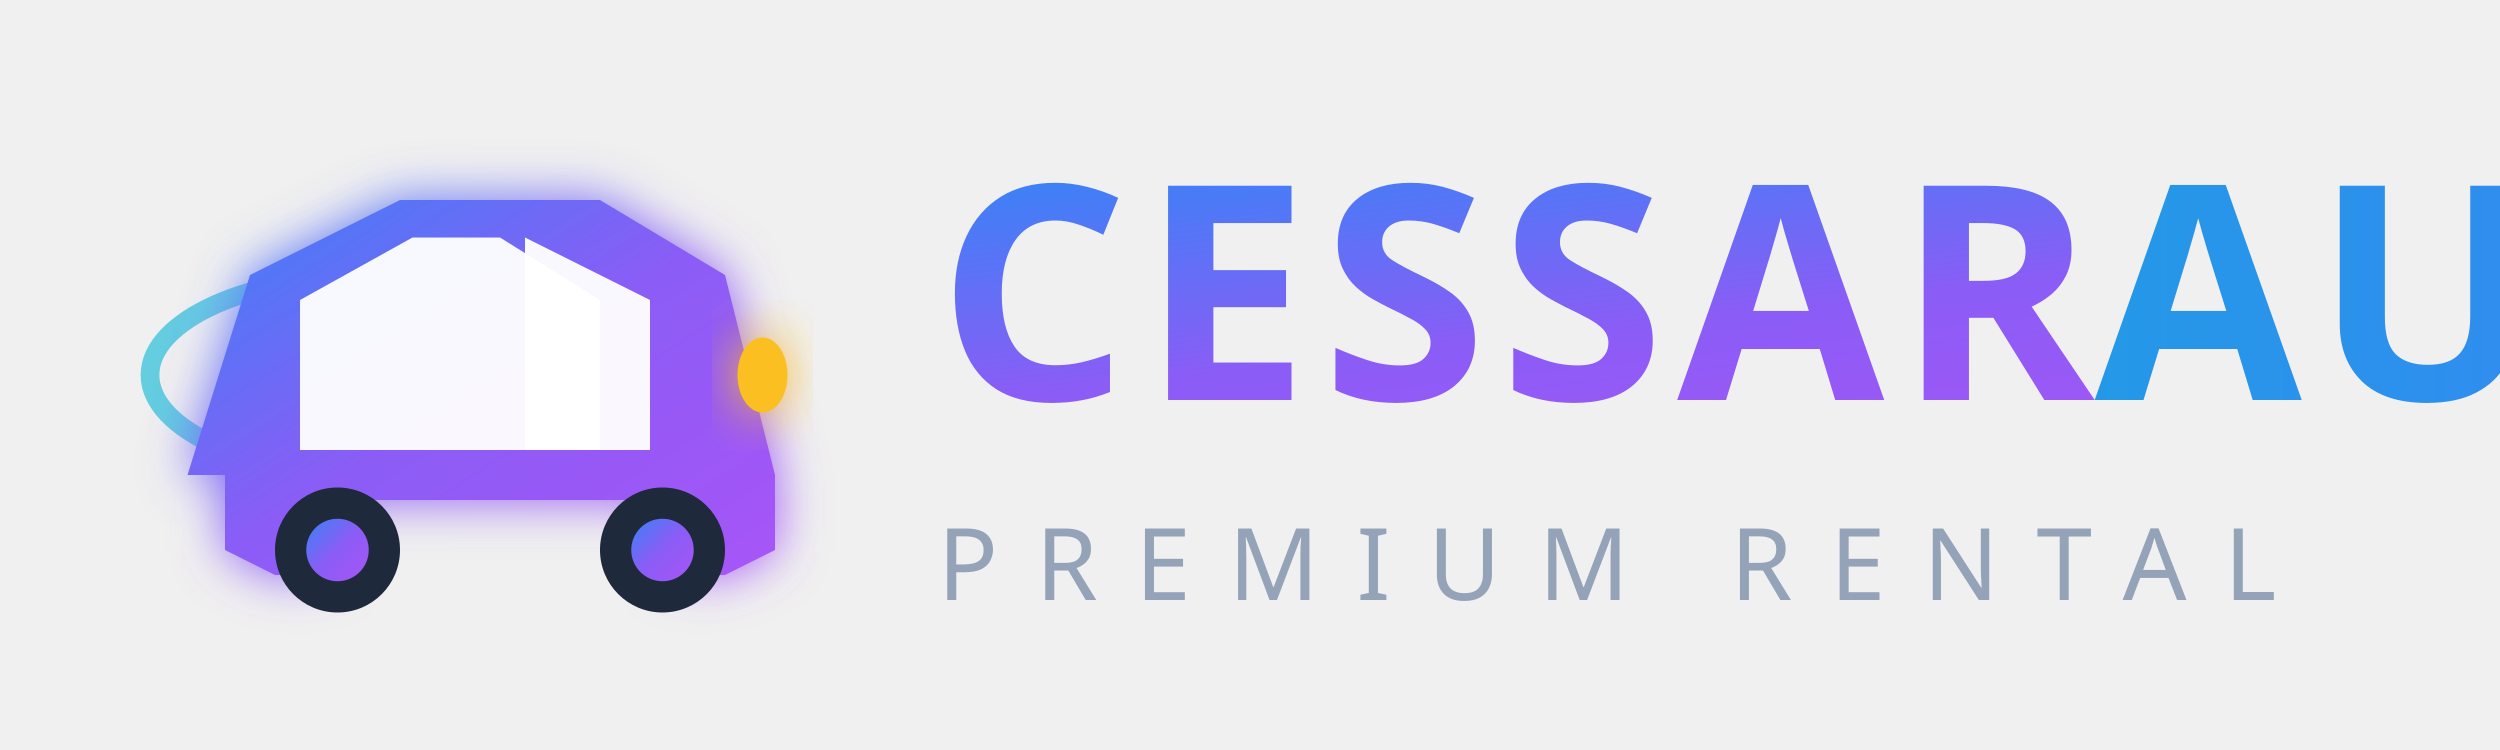
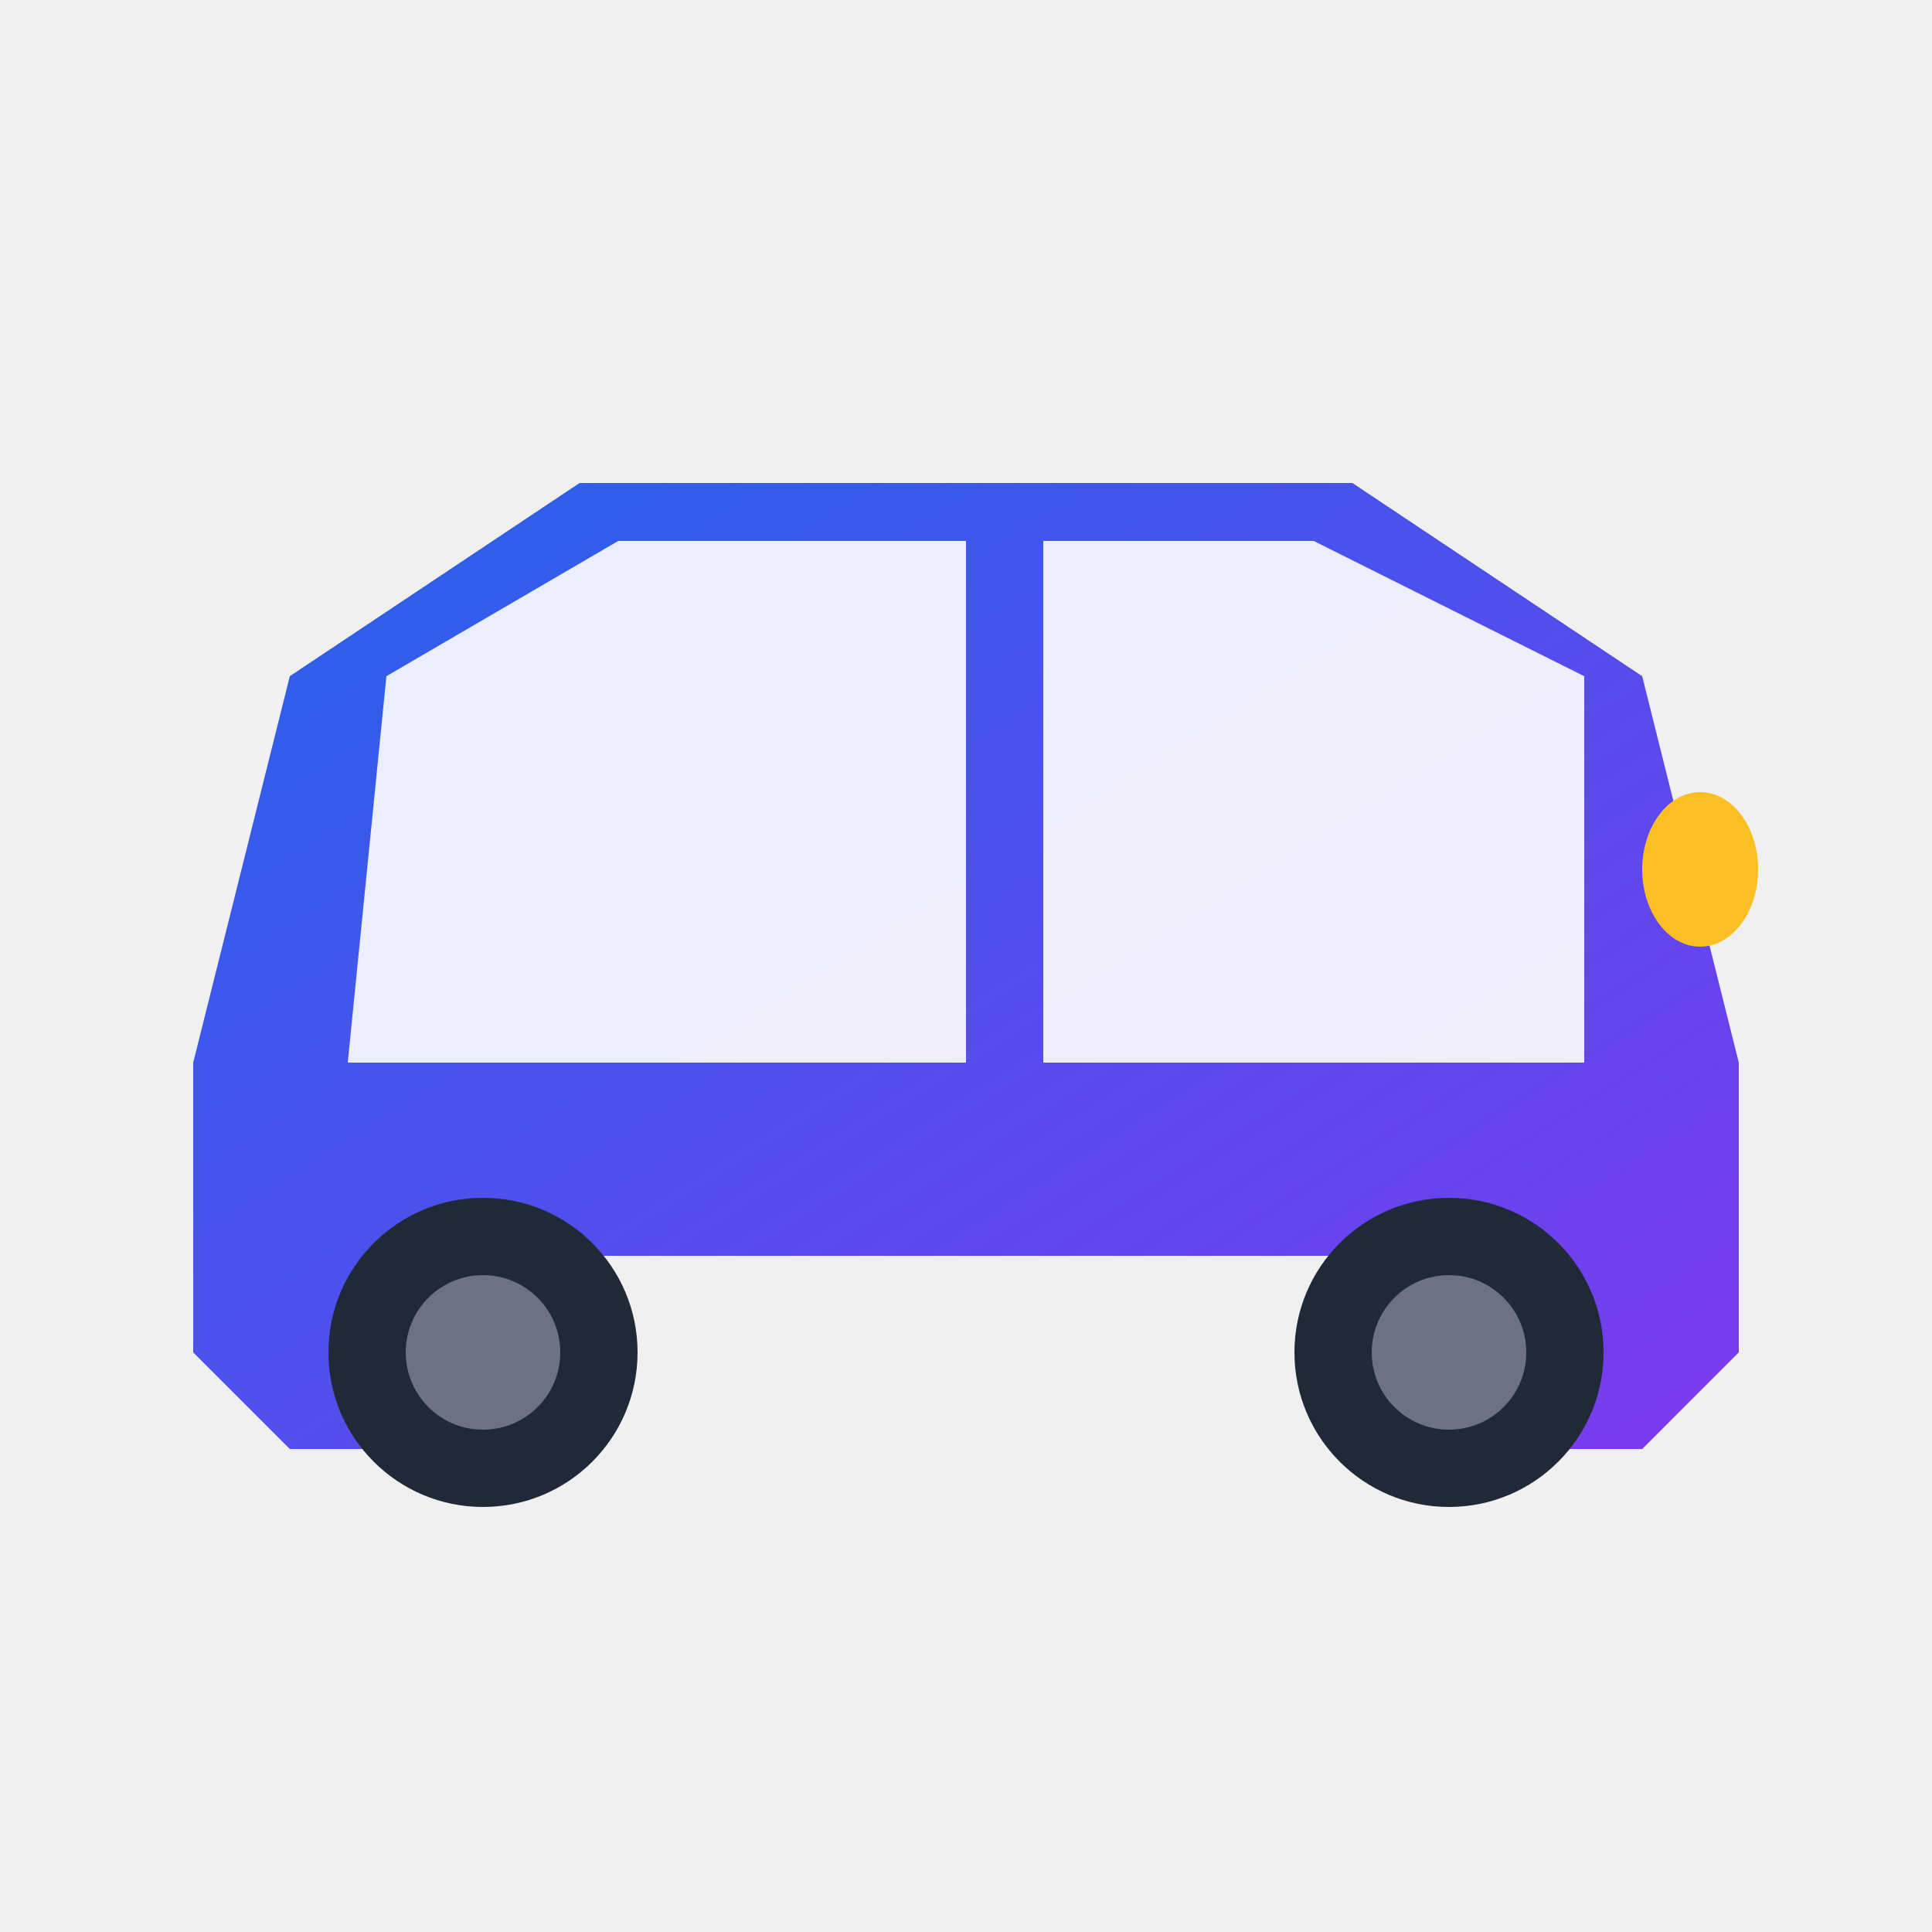
- <svg xmlns="http://www.w3.org/2000/svg" viewBox="0 0 200 60">
+ <svg xmlns="http://www.w3.org/2000/svg" viewBox="0 0 100 100">
  <defs>
-     <linearGradient id="logoGradient" x1="0%" y1="0%" x2="100%" y2="100%">
-       <stop offset="0%" style="stop-color:#3b82f6;stop-opacity:1" />
-       <stop offset="50%" style="stop-color:#8b5cf6;stop-opacity:1" />
-       <stop offset="100%" style="stop-color:#a855f7;stop-opacity:1" />
+     <linearGradient id="carGradient" x1="0%" y1="0%" x2="100%" y2="100%">
+       <stop offset="0%" style="stop-color:#2563eb;stop-opacity:1" />
+       <stop offset="100%" style="stop-color:#7c3aed;stop-opacity:1" />
    </linearGradient>
-     <linearGradient id="accentGradient" x1="0%" y1="0%" x2="100%" y2="0%">
-       <stop offset="0%" style="stop-color:#06b6d4;stop-opacity:1" />
-       <stop offset="100%" style="stop-color:#3b82f6;stop-opacity:1" />
-     </linearGradient>
-     <filter id="glow" x="-50%" y="-50%" width="200%" height="200%">
-       <feGaussianBlur stdDeviation="2" result="coloredBlur" />
-       <feMerge>
-         <feMergeNode in="coloredBlur" />
-         <feMergeNode in="SourceGraphic" />
-       </feMerge>
-     </filter>
  </defs>
-   <g transform="translate(10, 10)">
-     <ellipse cx="20" cy="20" rx="18" ry="8" fill="none" stroke="url(#accentGradient)" stroke-width="1.5" opacity="0.6" />
-     <path d="M5 28 L10 12 L22 6 L38 6 L48 12 L52 28 L52 34 L48 36 L44 36 L42 30 L18 30 L16 36 L12 36 L8 34 L8 28 Z" fill="url(#logoGradient)" filter="url(#glow)" />
-     <path d="M14 14 L23 9 L30 9 L38 14 L38 26 L14 26 Z" fill="#ffffff" opacity="0.95" />
-     <path d="M32 9 L42 14 L42 26 L32 26 Z" fill="#ffffff" opacity="0.95" />
-     <path d="M2 20 L6 20" stroke="url(#accentGradient)" stroke-width="2" stroke-linecap="round" opacity="0.8" />
-     <path d="M0 26 L4 26" stroke="url(#accentGradient)" stroke-width="2" stroke-linecap="round" opacity="0.6" />
-     <circle cx="17" cy="34" r="5" fill="#1e293b" />
-     <circle cx="17" cy="34" r="2.5" fill="url(#logoGradient)" />
-     <circle cx="43" cy="34" r="5" fill="#1e293b" />
-     <circle cx="43" cy="34" r="2.5" fill="url(#logoGradient)" />
-     <ellipse cx="51" cy="20" rx="2" ry="3" fill="#fbbf24" filter="url(#glow)" />
-   </g>
-   <text x="75" y="32" font-family="'Segoe UI', system-ui, -apple-system, sans-serif" font-size="24" font-weight="700" fill="url(#logoGradient)" letter-spacing="1">
-     CESSAR<tspan fill="url(#accentGradient)">AUTO</tspan>
-   </text>
-   <text x="75" y="48" font-family="'Segoe UI', system-ui, -apple-system, sans-serif" font-size="8" fill="#94a3b8" letter-spacing="3">
-     PREMIUM RENTAL
-   </text>
+   <path d="M10 55 L15 35 L30 25 L70 25 L85 35 L90 55 L90 70 L85 75 L80 75 L78 65 L22 65 L20 75 L15 75 L10 70 Z" fill="url(#carGradient)" />
+   <path d="M20 35 L32 28 L50 28 L50 55 L18 55 Z" fill="#ffffff" opacity="0.9" />
+   <path d="M54 28 L68 28 L82 35 L82 55 L54 55 Z" fill="#ffffff" opacity="0.9" />
+   <circle cx="25" cy="70" r="8" fill="#1f2937" />
+   <circle cx="25" cy="70" r="4" fill="#6b7280" />
+   <circle cx="75" cy="70" r="8" fill="#1f2937" />
+   <circle cx="75" cy="70" r="4" fill="#6b7280" />
+   <ellipse cx="88" cy="45" rx="3" ry="4" fill="#fbbf24" />
</svg>
